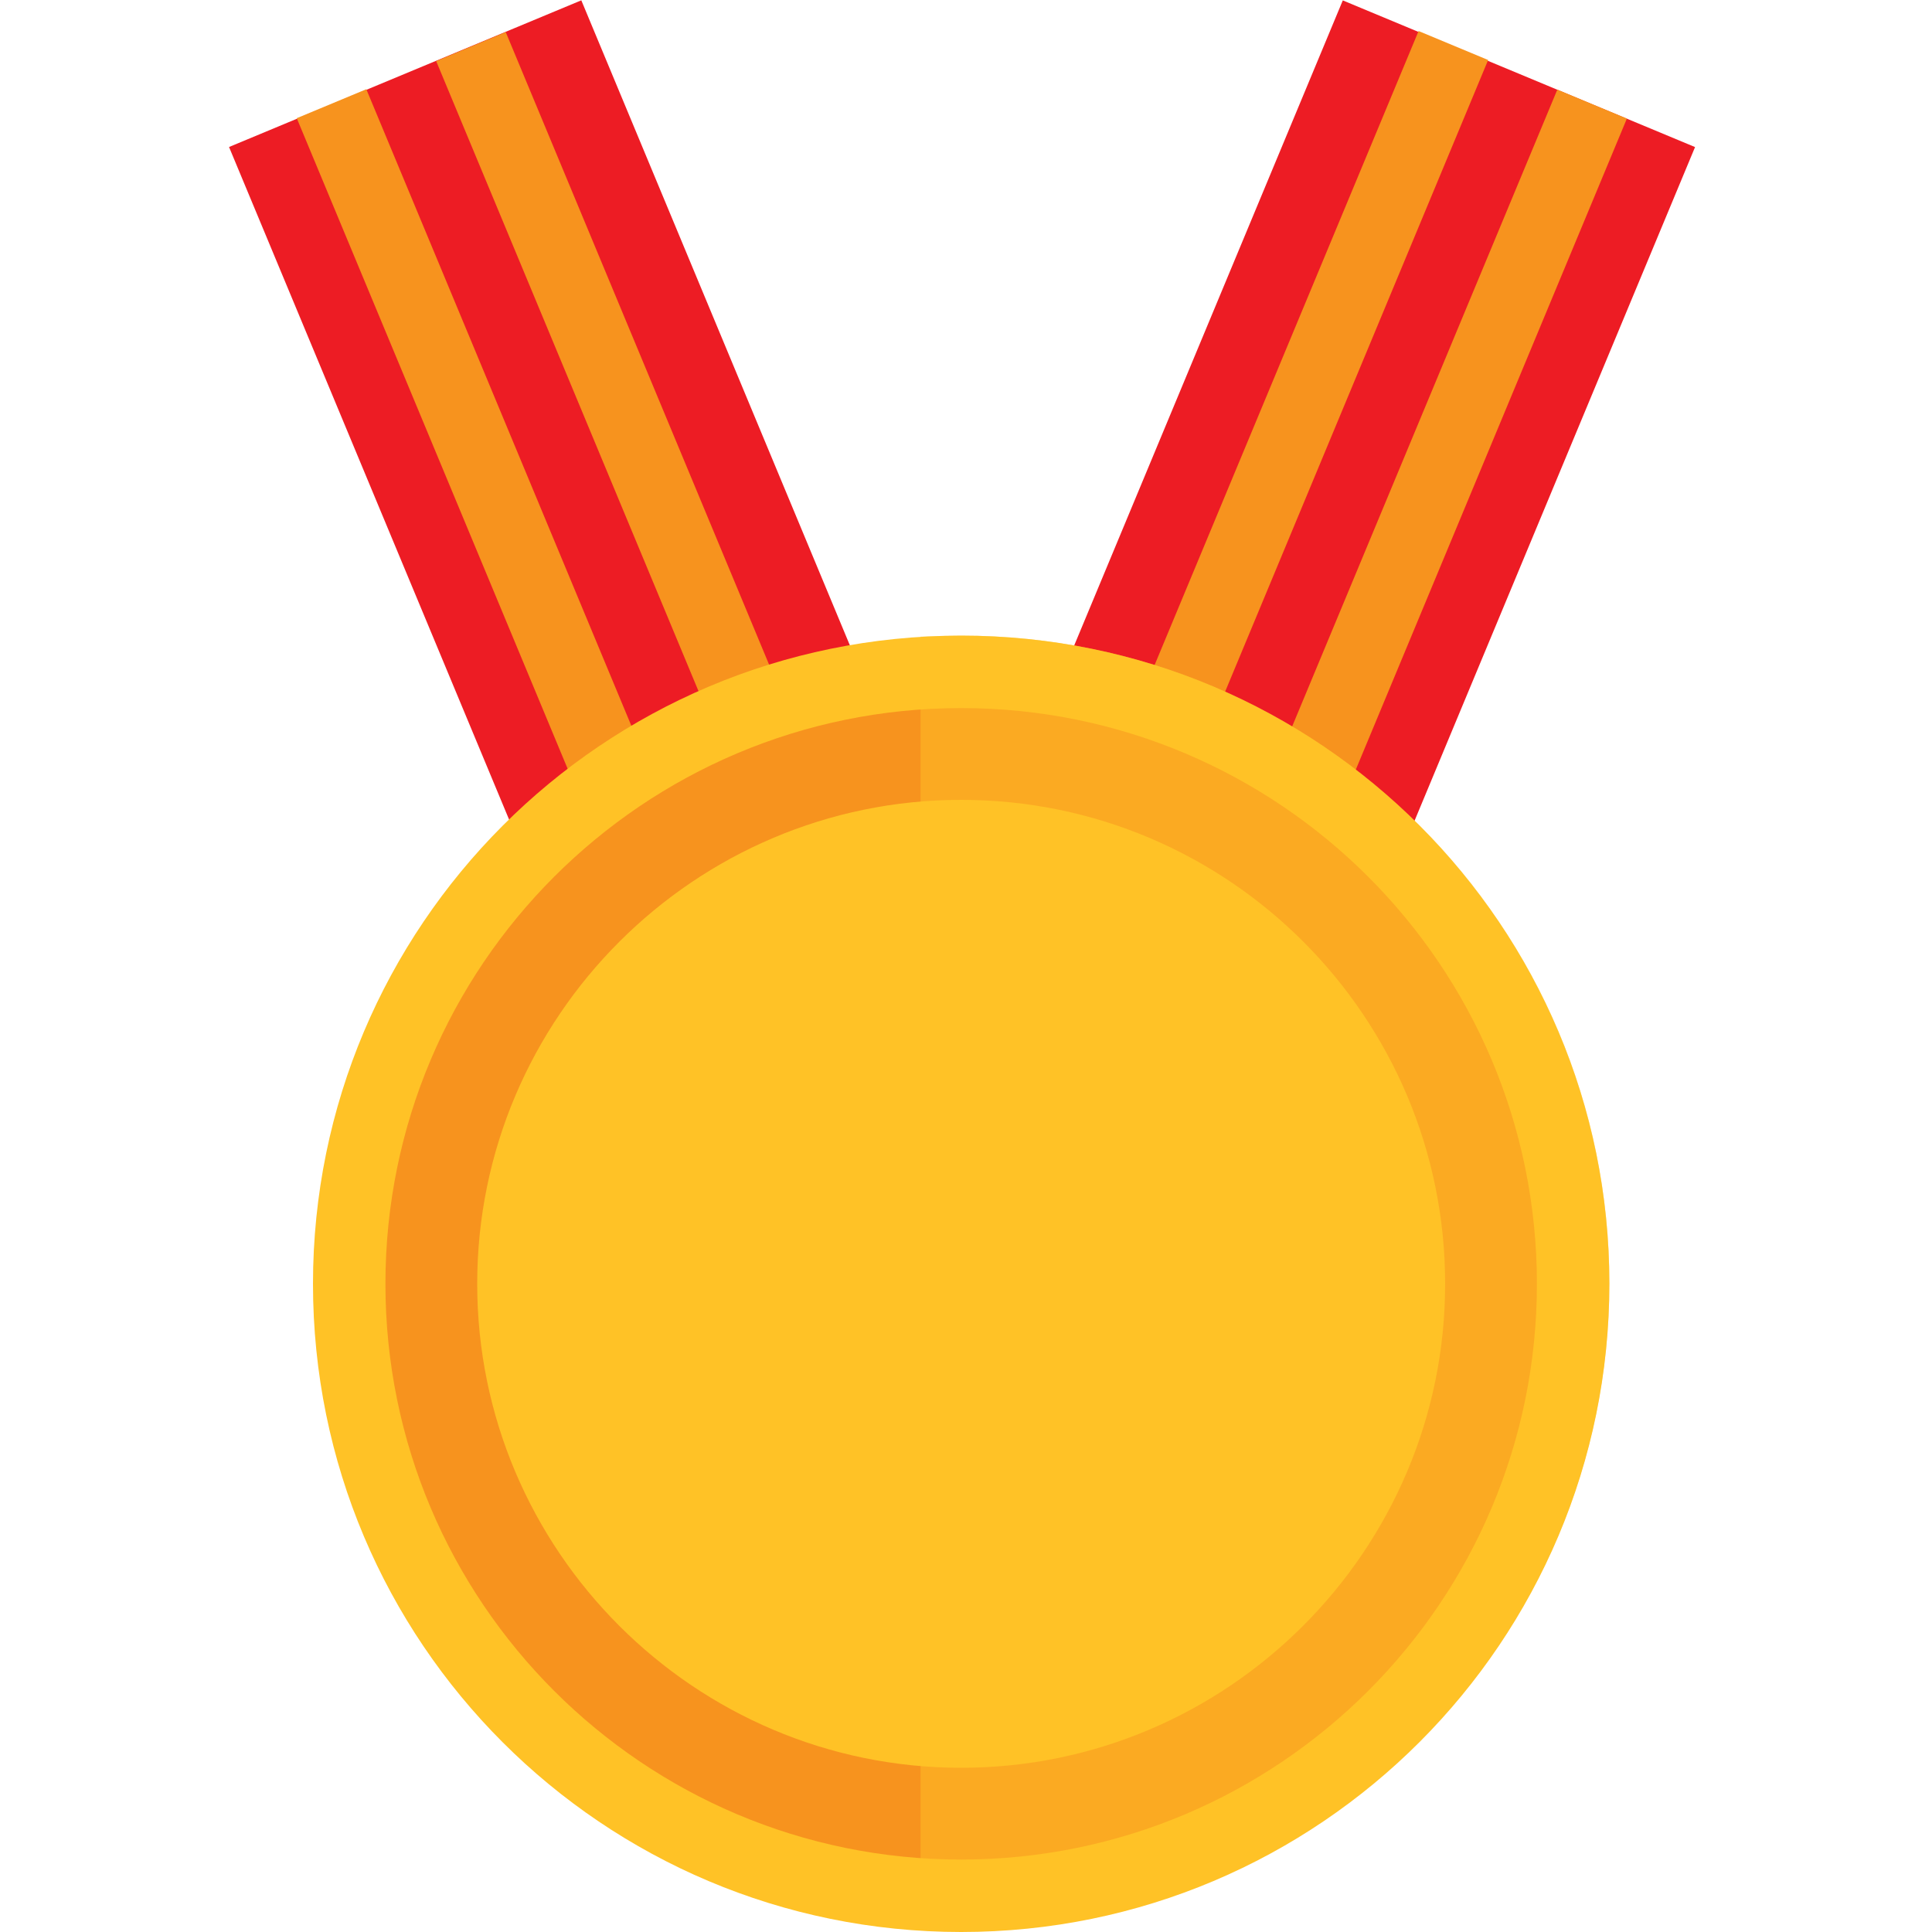
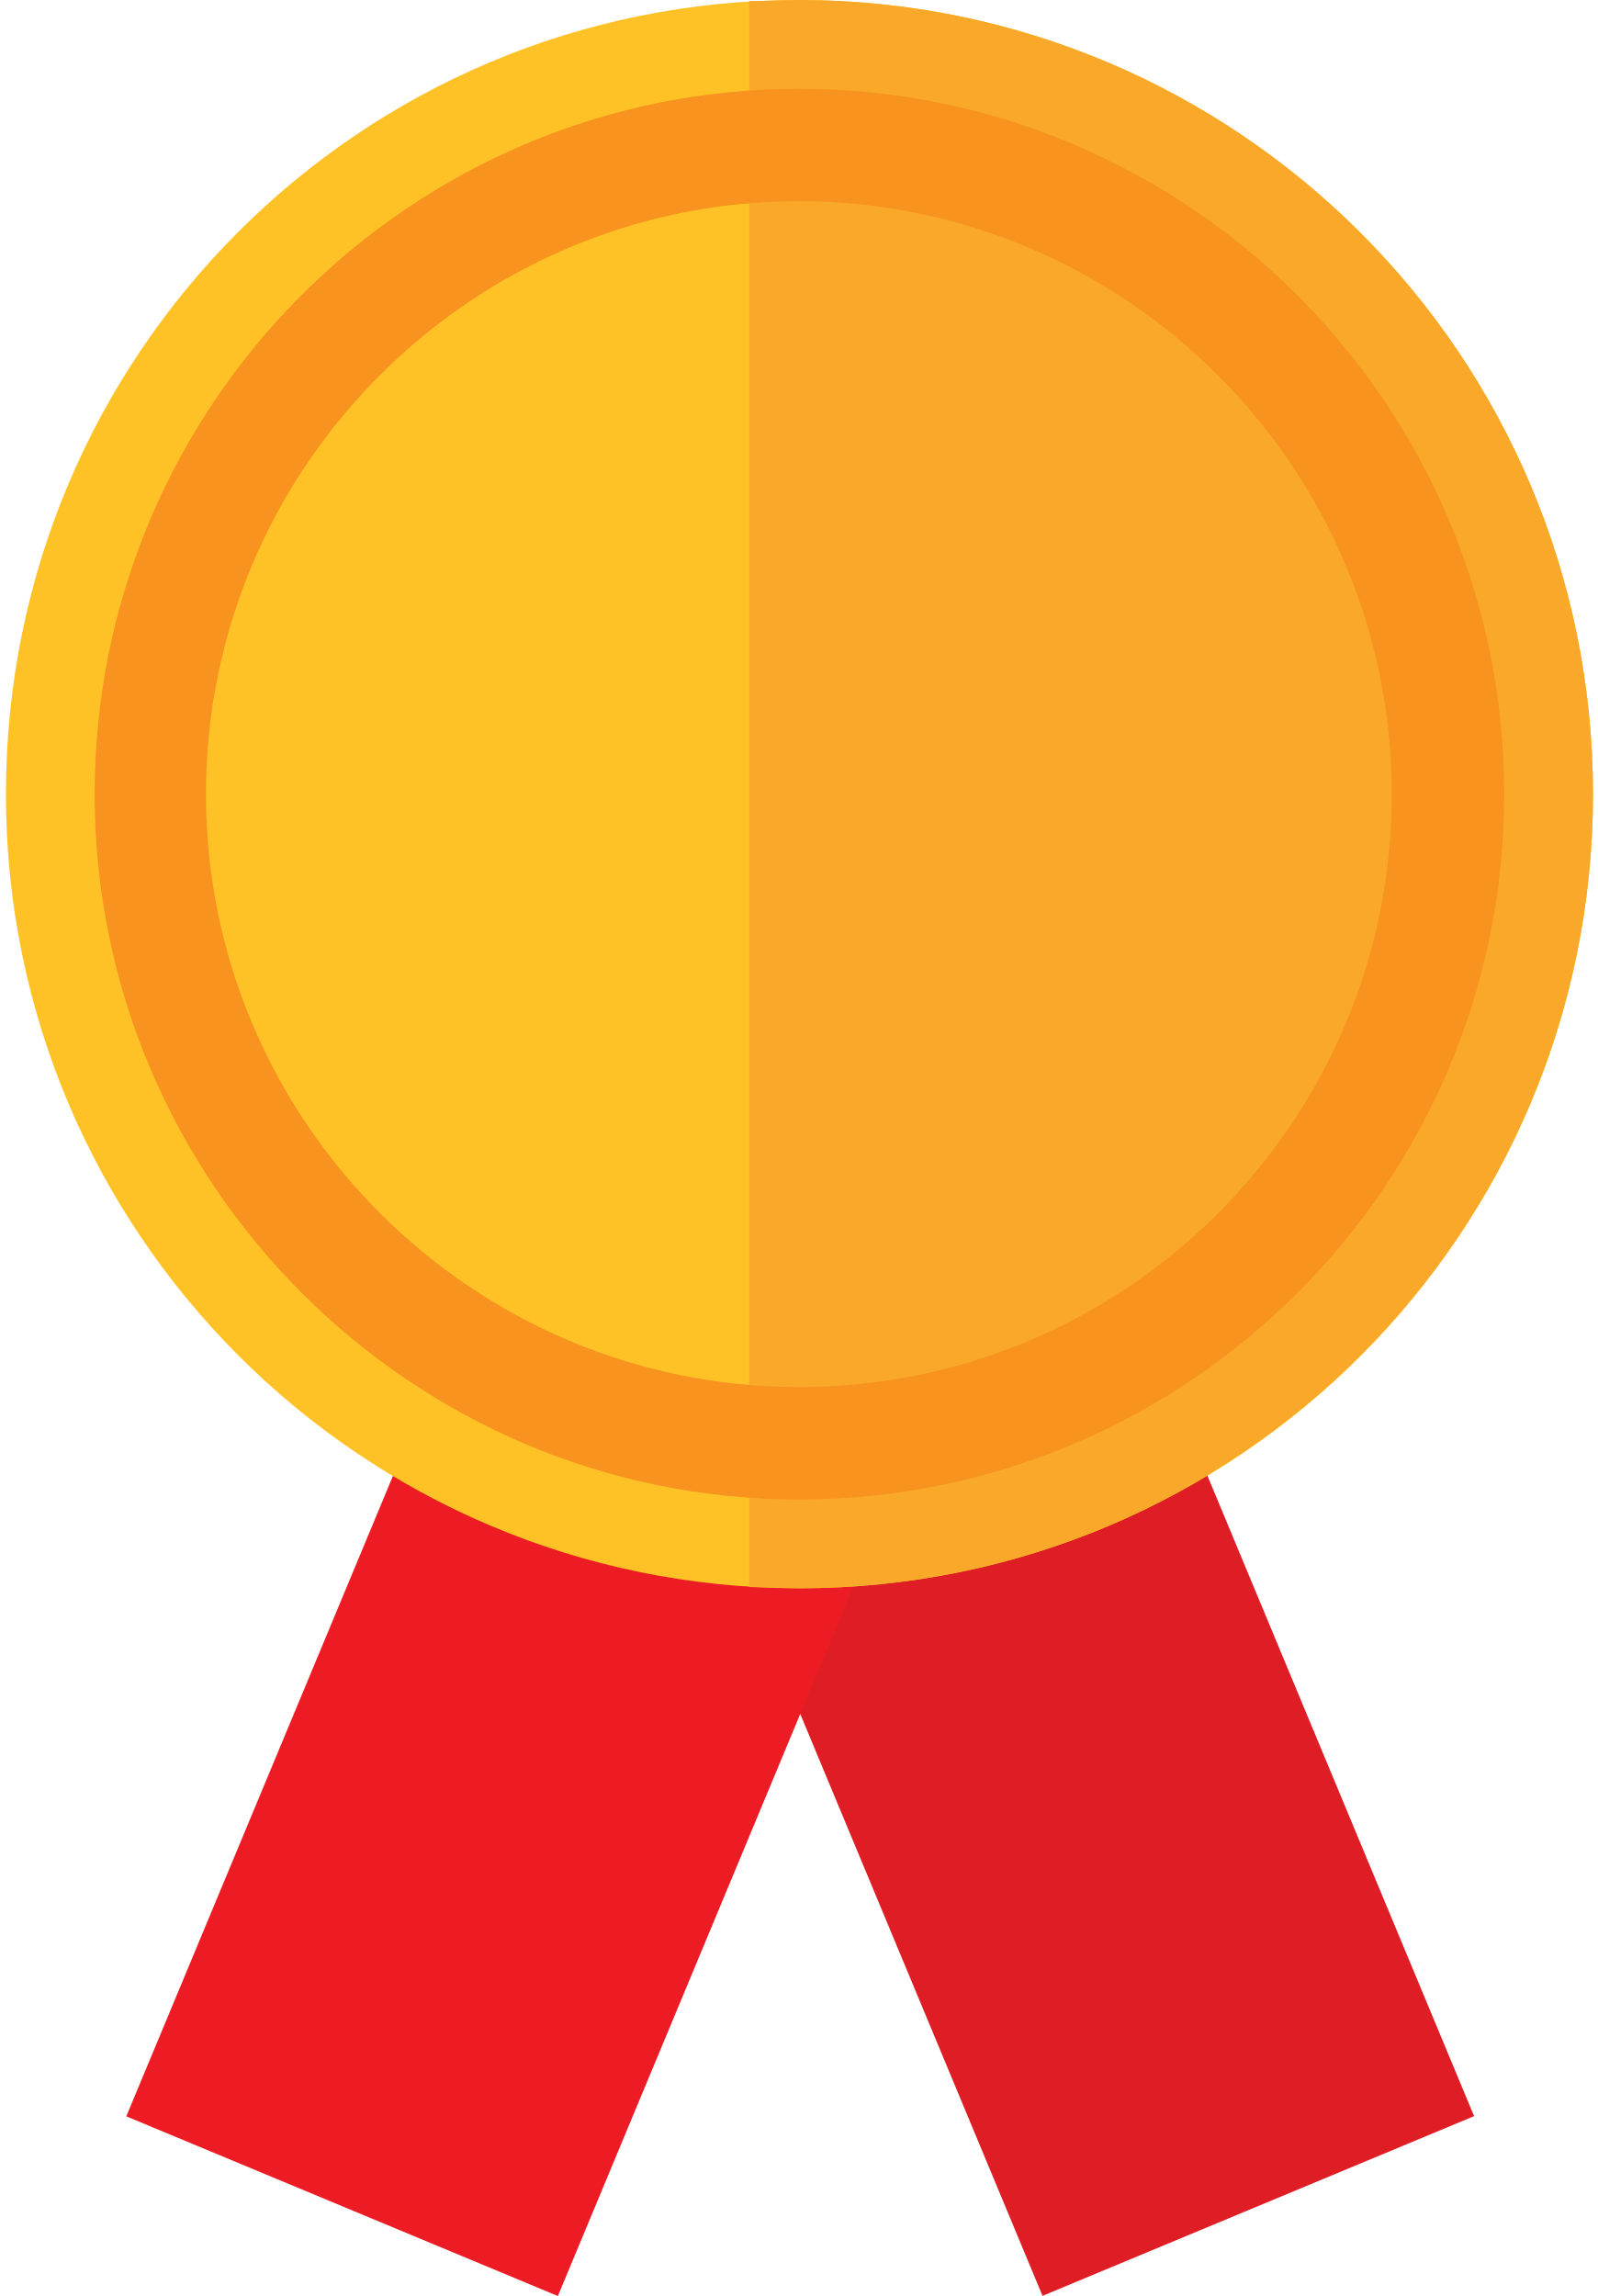
- <svg xmlns="http://www.w3.org/2000/svg" version="1.1" id="Layer_1" x="0px" y="0px" viewBox="0 0 200 200" style="enable-background:new 0 0 200 200;" xml:space="preserve">
+ <svg xmlns="http://www.w3.org/2000/svg" version="1.1" id="Layer_1" x="0px" y="0px" viewBox="0 0 135 194" style="enable-background:new 0 0 135 194;" xml:space="preserve">
  <style type="text/css">
- 	.st0{fill:#ED1C24;}
- 	.st1{fill:#F7931E;}
+ 	.st0{fill:#DE1E24;}
+ 	.st1{fill:#ED1C24;}
	.st2{fill:#FFC226;}
- 	.st3{opacity:0.5;}
- 	.st4{fill:#B3B3B3;}
- 	.st5{fill:#F15A24;}
+ 	.st3{fill:#FAA82A;}
+ 	.st4{fill:#D8D7DB;}
+ 	.st5{fill:#BABABE;}
+ 	.st6{fill:#F89C51;}
+ 	.st7{fill:#EC9046;}
+ 	.st8{fill:#C97D40;}
+ 	.st9{fill:#9D9DA1;}
+ 	.st10{fill:#F7931E;}
</style>
  <g>
    <g>
      <g>
        <g>
-           <rect x="87.1" y="34.6" transform="matrix(0.3844 -0.9232 0.9232 0.3844 34.6415 160.6719)" class="st0" width="101.3" height="39.5" />
-         </g>
-         <g>
-           <rect x="94.8" y="53.5" transform="matrix(0.3844 -0.9232 0.9232 0.3844 36.518 169.568)" class="st1" width="101.1" height="7.8" />
-         </g>
-         <g>
-           <rect x="80.5" y="47.5" transform="matrix(0.3844 -0.9232 0.9232 0.3844 33.1912 152.6069)" class="st1" width="101.1" height="7.8" />
+           <rect x="67.1" y="89" transform="matrix(0.9232 -0.3844 0.3844 0.9232 -47.0097 44.0952)" class="st0" width="39.5" height="101.3" />
        </g>
      </g>
    </g>
  </g>
  <g>
    <g>
      <g>
-         <g>
-           <rect x="41.9" y="3.7" transform="matrix(0.9232 -0.3844 0.3844 0.9232 -16.3941 27.9081)" class="st0" width="39.5" height="102.6" />
-         </g>
-         <g>
-           <rect x="50.1" y="6.8" transform="matrix(0.9232 -0.3844 0.3844 0.9232 -18.1462 25.2159)" class="st1" width="7.8" height="102.3" />
-         </g>
-         <g>
-           <rect x="64.5" y="0.9" transform="matrix(0.9232 -0.3844 0.3844 0.9232 -14.7411 30.2847)" class="st1" width="7.8" height="102.3" />
-         </g>
-       </g>
-     </g>
-     <g>
-       <g>
-         <path class="st2" d="M166.6,132.9c0,37-30,67.1-67.1,67.1s-67.1-30-67.1-67.1c0-37,30-67.1,67.1-67.1S166.6,95.9,166.6,132.9z" />
-       </g>
-       <g>
-         <path class="st1" d="M99.5,192.5c-32.9,0-59.6-26.7-59.6-59.6c0-32.9,26.7-59.6,59.6-59.6c32.9,0,59.6,26.7,59.6,59.6     C159.1,165.8,132.4,192.5,99.5,192.5z M99.5,82.8c-27.6,0-50.1,22.5-50.1,50.1c0,27.6,22.5,50.1,50.1,50.1     c27.6,0,50.1-22.5,50.1-50.1C149.6,105.3,127.2,82.8,99.5,82.8z" />
-       </g>
-       <g class="st3">
-         <path class="st2" d="M99.5,65.8c-1.4,0-2.8,0.1-4.2,0.1v133.9c1.4,0.1,2.8,0.1,4.2,0.1c37,0,67.1-30,67.1-67.1     C166.6,95.9,136.6,65.8,99.5,65.8z" />
+         <rect x="-2.7" y="119.3" transform="matrix(0.3844 -0.9232 0.9232 0.3844 -98.4283 130.4671)" class="st1" width="102.6" height="39.5" />
      </g>
    </g>
  </g>
+   <g>
+     <g>
+       <path class="st2" d="M134.6,67.1c0-37-30-67.1-67.1-67.1S0.5,30,0.5,67.1c0,37,30,67.1,67.1,67.1S134.6,104.1,134.6,67.1z" />
+     </g>
+     <g>
+       <path class="st3" d="M67.5,134.2c-1.4,0-2.8-0.1-4.2-0.1V0.1C64.8,0.1,66.1,0,67.5,0c37,0,67.1,30,67.1,67.1    C134.6,104.1,104.6,134.2,67.5,134.2z" />
+     </g>
+   </g>
+   <g>
+     <path class="st10" d="M127.1,67.1c0,32.9-26.7,59.6-59.6,59.6C34.7,126.7,8,99.9,8,67.1C8,34.2,34.7,7.5,67.5,7.5   C100.4,7.5,127.1,34.2,127.1,67.1z M117.6,67.1c0-27.6-22.5-50.1-50.1-50.1c-27.6,0-50.1,22.5-50.1,50.1   c0,27.6,22.5,50.1,50.1,50.1C95.2,117.2,117.6,94.7,117.6,67.1z" />
+   </g>
</svg>
